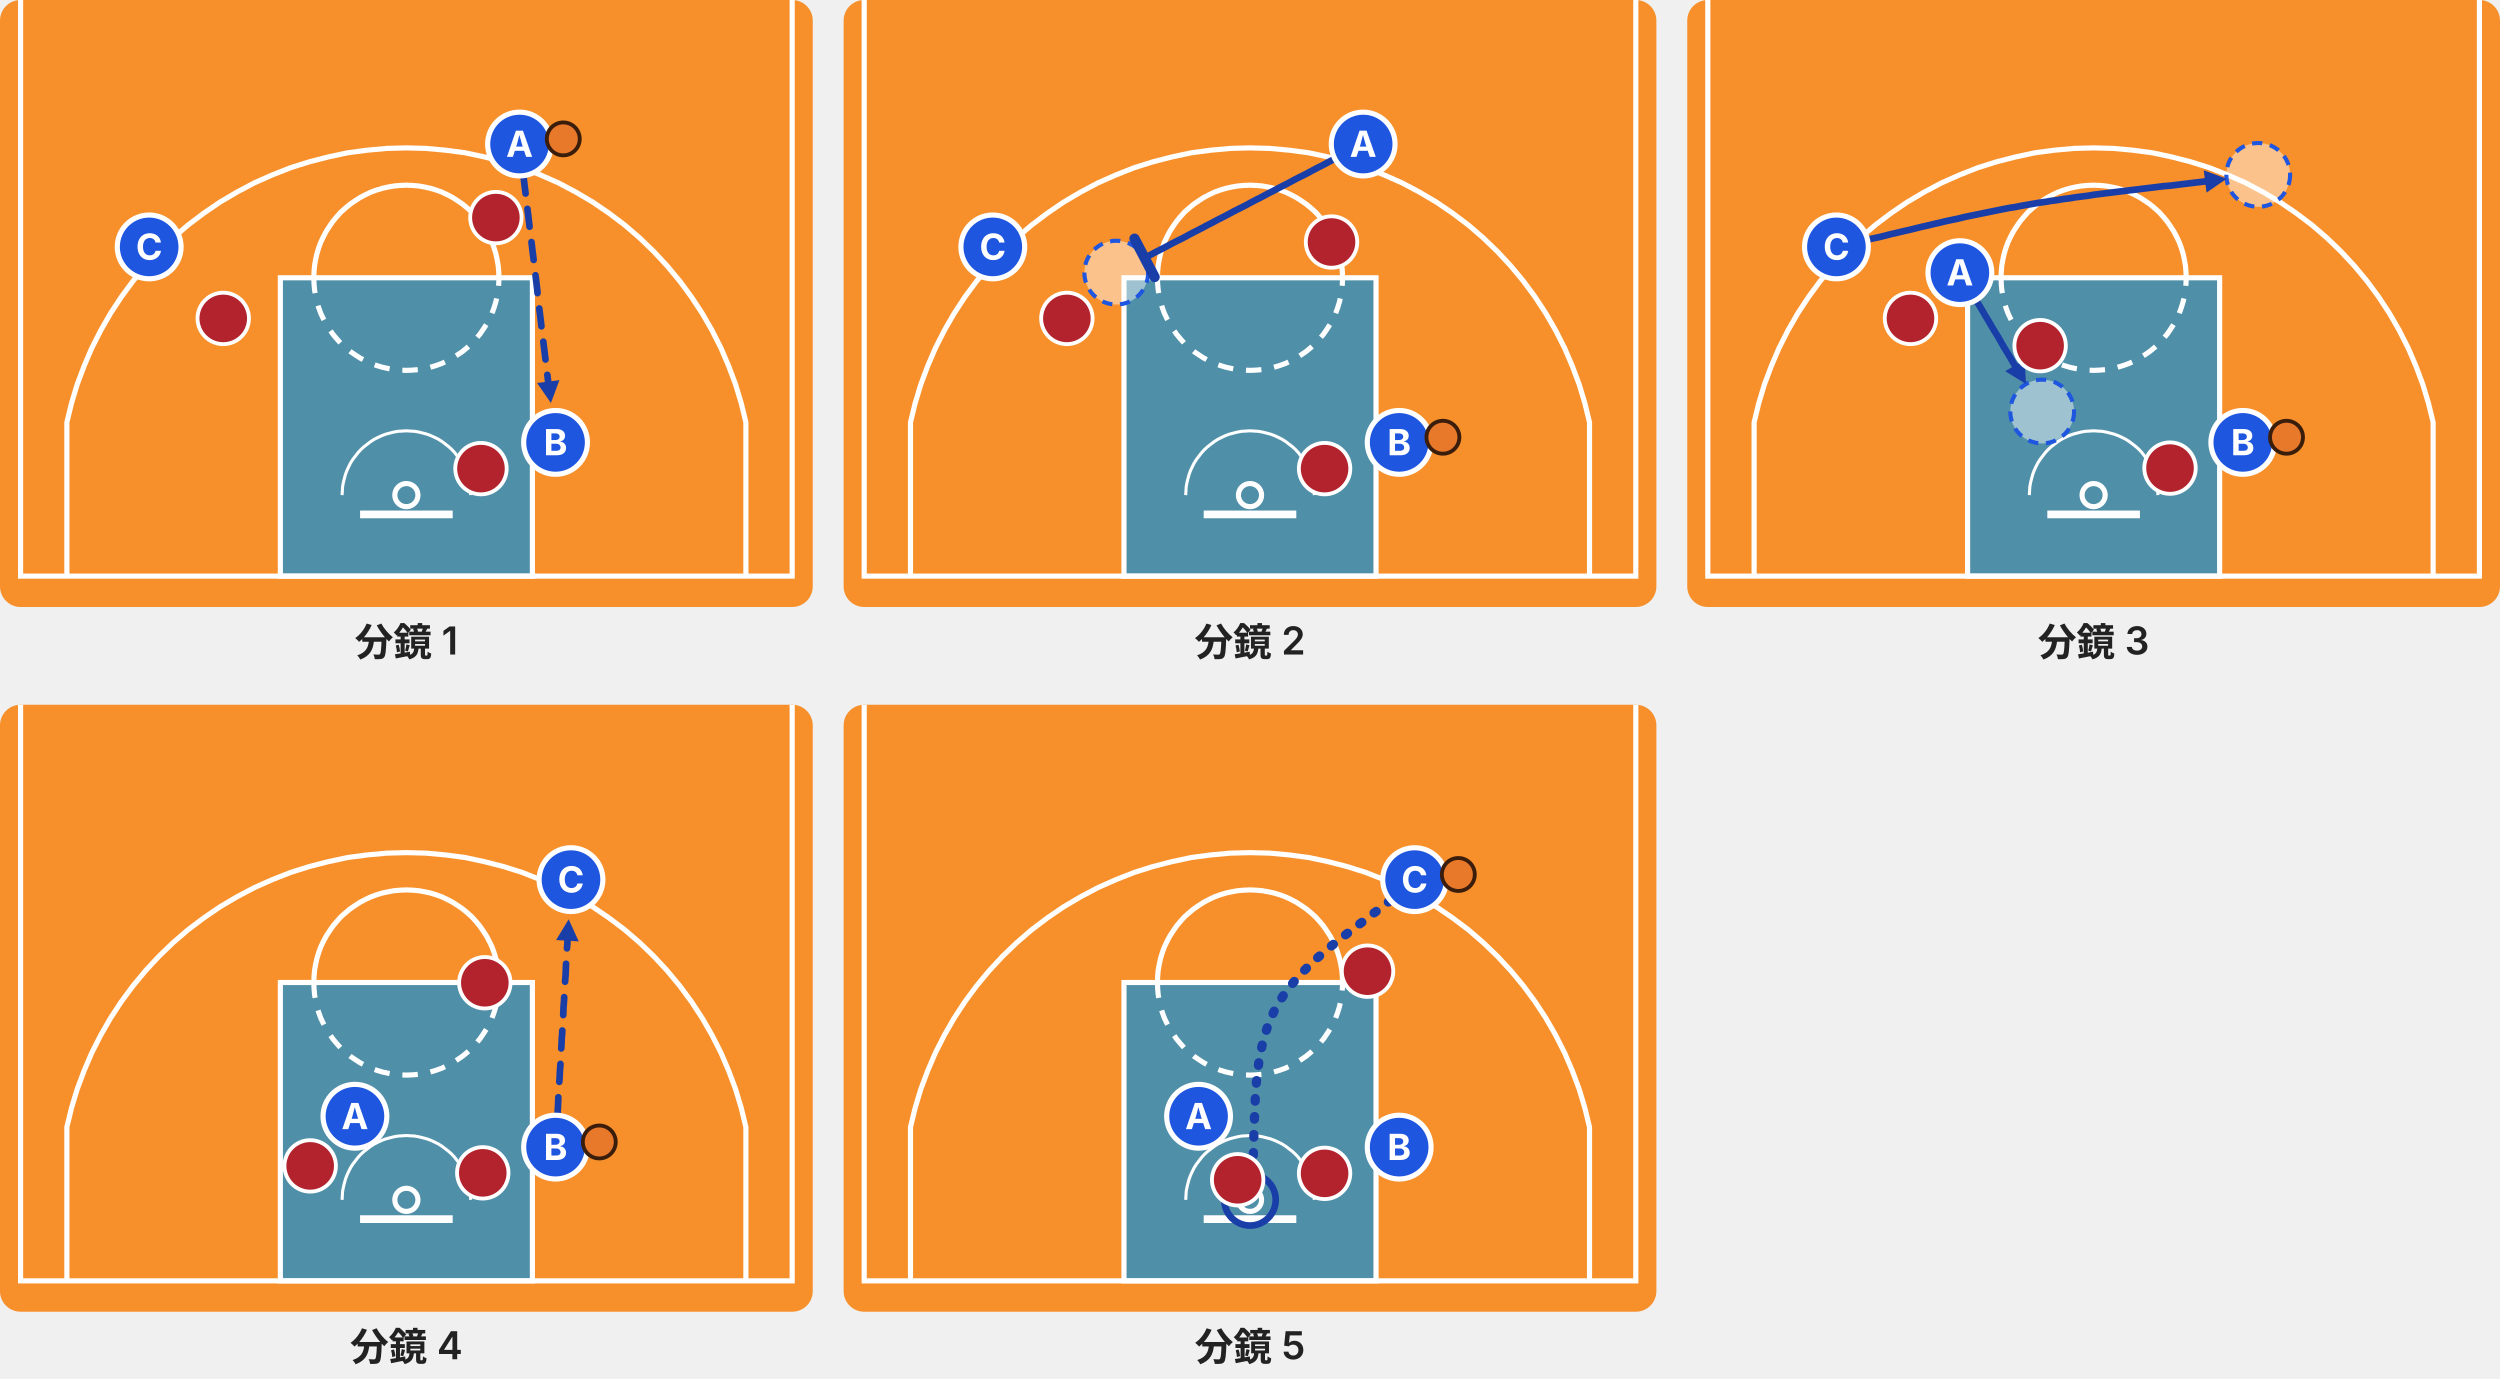
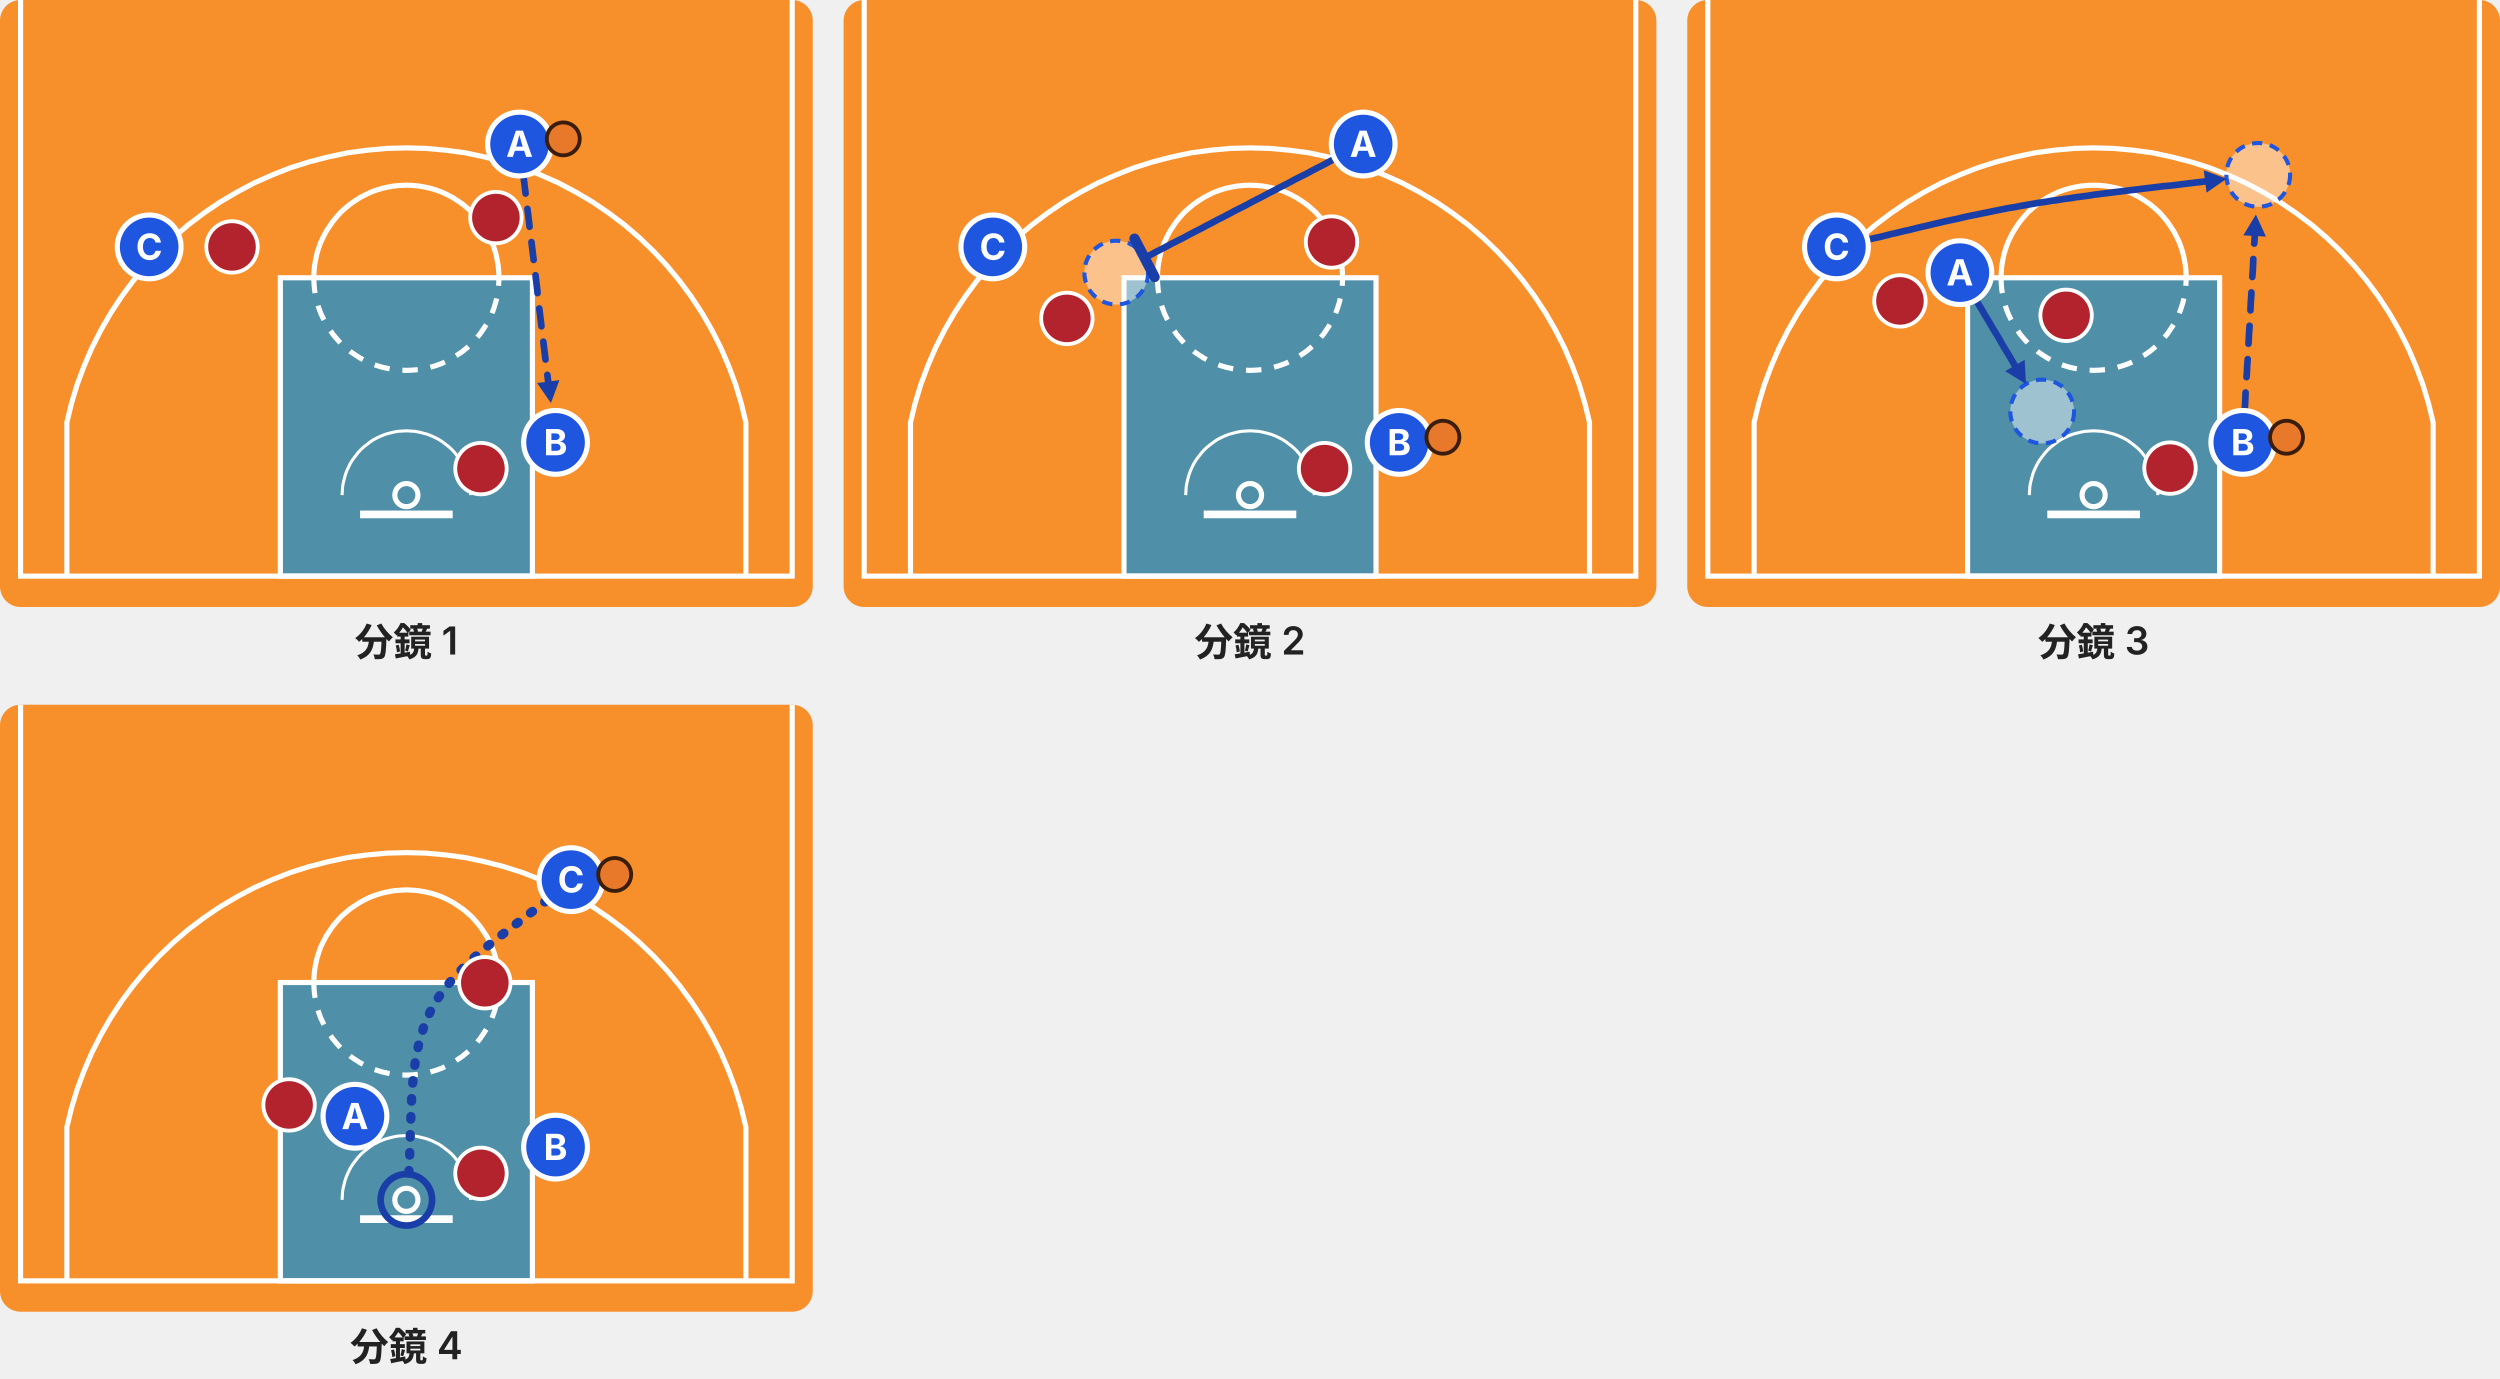
<svg xmlns="http://www.w3.org/2000/svg" viewBox="0 0 972.0 536.0" width="972.0" height="536.0" font-family="-apple-system, 'PingFang TC', 'Noto Sans TC', sans-serif">
  <g transform="translate(0,0)">
    <rect width="316.0" height="236.0" rx="8" fill="#f7902b" />
    <rect x="109.0" y="108.0" width="98.0" height="116.0" fill="#4f8fa8" stroke="#ffffff" stroke-width="2" />
    <polyline points="8.0,0.0 8.0,224.0 308.0,224.0 308.0,0.0" fill="none" stroke="#ffffff" stroke-width="2" />
    <polyline points="194.0,108.0 193.9,105.6 193.7,103.3 193.3,101.0 192.8,98.7 192.1,96.4 191.3,94.2 190.3,92.1 189.2,90.0 187.9,88.0 186.6,86.1 185.1,84.3 183.5,82.5 181.7,80.9 179.9,79.4 178.0,78.1 176.0,76.8 173.9,75.7 171.8,74.7 169.6,73.9 167.3,73.2 165.0,72.7 162.7,72.3 160.4,72.1 158.0,72.0 155.6,72.1 153.3,72.3 151.0,72.7 148.7,73.2 146.4,73.9 144.2,74.7 142.1,75.7 140.0,76.8 138.0,78.1 136.1,79.4 134.3,80.9 132.5,82.5 130.9,84.3 129.4,86.1 128.1,88.0 126.8,90.0 125.7,92.1 124.7,94.2 123.9,96.4 123.2,98.7 122.7,101.0 122.3,103.3 122.1,105.6 122.0,108.0" fill="none" stroke="#ffffff" stroke-width="2" />
    <polyline points="122.0,108.0 122.1,110.4 122.3,112.7 122.7,115.0 123.2,117.3 123.9,119.6 124.7,121.8 125.7,123.9 126.8,126.0 128.1,128.0 129.4,129.9 130.9,131.7 132.5,133.5 134.3,135.1 136.1,136.6 138.0,137.9 140.0,139.2 142.1,140.3 144.2,141.3 146.4,142.1 148.7,142.8 151.0,143.3 153.3,143.7 155.6,143.9 158.0,144.0 160.4,143.9 162.7,143.7 165.0,143.3 167.3,142.8 169.6,142.1 171.8,141.3 173.9,140.3 176.0,139.2 178.0,137.9 179.9,136.6 181.7,135.1 183.5,133.5 185.1,131.7 186.6,129.9 187.9,128.0 189.2,126.0 190.3,123.9 191.3,121.8 192.1,119.6 192.8,117.3 193.3,115.0 193.7,112.7 193.9,110.4 194.0,108.0" fill="none" stroke="#ffffff" stroke-width="2" stroke-dasharray="6 5" />
    <polyline points="290.0,224.0 290.0,164.2 288.2,156.8 286.0,149.5 283.3,142.3 280.3,135.3 276.8,128.4 273.0,121.8 268.8,115.4 264.3,109.3 259.4,103.4 254.2,97.8 248.7,92.5 242.9,87.5 236.8,82.9 230.5,78.6 223.9,74.7 217.1,71.1 210.1,68.0 203.0,65.2 195.7,62.9 188.3,61.0 180.8,59.4 173.3,58.4 165.6,57.7 158.0,57.5 150.4,57.7 142.7,58.4 135.2,59.4 127.7,61.0 120.3,62.9 113.0,65.2 105.9,68.0 98.9,71.1 92.1,74.7 85.5,78.6 79.2,82.9 73.1,87.5 67.3,92.5 61.8,97.8 56.6,103.4 51.7,109.3 47.2,115.4 43.0,121.8 39.2,128.4 35.7,135.3 32.7,142.3 30.0,149.5 27.8,156.8 26.0,164.2 26.0,224.0" fill="none" stroke="#ffffff" stroke-width="2" />
    <polyline points="183.0,192.5 182.9,190.9 182.8,189.2 182.5,187.6 182.1,186.0 181.7,184.5 181.1,182.9 180.4,181.4 179.7,180.0 178.8,178.6 177.8,177.3 176.8,176.0 175.7,174.8 174.5,173.7 173.2,172.7 171.9,171.7 170.5,170.8 169.1,170.1 167.6,169.4 166.0,168.8 164.5,168.4 162.9,168.0 161.3,167.7 159.6,167.6 158.0,167.5 156.4,167.6 154.7,167.7 153.1,168.0 151.5,168.4 150.0,168.8 148.4,169.4 146.9,170.1 145.5,170.8 144.1,171.7 142.8,172.7 141.5,173.7 140.3,174.8 139.2,176.0 138.2,177.3 137.2,178.6 136.3,180.0 135.6,181.4 134.9,182.9 134.3,184.5 133.9,186.0 133.5,187.6 133.2,189.2 133.1,190.9 133.0,192.5" fill="none" stroke="#ffffff" stroke-width="1.2" />
    <line x1="140.0" y1="200.0" x2="176.0" y2="200.0" stroke="#ffffff" stroke-width="3" />
    <circle cx="158.0" cy="192.5" r="4.5" fill="none" stroke="#ffffff" stroke-width="2" />
    <polyline points="203.5,68.3 203.5,68.3 203.8,70.8 204.1,73.3 204.4,75.7 204.7,78.2 205.0,80.7 205.3,83.1 205.6,85.6 205.9,88.1 206.2,90.6 206.5,93.0 206.8,95.5 207.1,98.0 207.4,100.4 207.7,102.9 208.0,105.4 208.3,107.8 208.6,110.3 208.9,112.8 209.1,115.2 209.4,117.7 209.7,120.2 210.0,122.6 210.3,125.1 210.6,127.6 210.9,130.0 211.2,132.5 211.5,135.0 211.8,137.4 212.1,139.9 212.4,142.4 212.7,144.9 213.0,147.3 213.3,149.8 213.3,150.0" fill="none" stroke="#1a3ea8" stroke-width="2.6" stroke-linecap="round" stroke-linejoin="round" stroke-dasharray="7 6" />
    <polygon points="214.2,156.7 217.5,147.8 208.8,148.9" fill="#1a3ea8" />
    <circle cx="192.8" cy="84.6" r="10.0" fill="#b3232d" stroke="#fff" stroke-width="1.5" />
    <circle cx="187.0" cy="182.2" r="10.0" fill="#b3232d" stroke="#fff" stroke-width="1.5" />
-     <circle cx="86.8" cy="123.8" r="10.0" fill="#b3232d" stroke="#fff" stroke-width="1.5" />
+     <circle cx="90.2" cy="96.0" r="10.0" fill="#b3232d" stroke="#fff" stroke-width="1.5" />
    <circle cx="202.0" cy="56.0" r="12.4" fill="#1f56e0" stroke="#fff" stroke-width="2" />
    <text x="202.0" y="61.0" font-size="14" font-weight="700" fill="#fff" text-anchor="middle">A</text>
    <circle cx="216.0" cy="172.0" r="12.4" fill="#1f56e0" stroke="#fff" stroke-width="2" />
    <text x="216.0" y="177.0" font-size="14" font-weight="700" fill="#fff" text-anchor="middle">B</text>
    <circle cx="58.0" cy="96.0" r="12.4" fill="#1f56e0" stroke="#fff" stroke-width="2" />
    <text x="58.0" y="101.0" font-size="14" font-weight="700" fill="#fff" text-anchor="middle">C</text>
    <circle cx="219.0" cy="54.0" r="6.4" fill="#e8782a" stroke="#3b1d0b" stroke-width="1.5" />
    <text x="158.0" y="255.0" font-size="15" font-weight="600" fill="#222" text-anchor="middle">分鏡 1</text>
  </g>
  <g transform="translate(328,0)">
    <rect width="316.0" height="236.0" rx="8" fill="#f7902b" />
    <rect x="109.0" y="108.0" width="98.0" height="116.0" fill="#4f8fa8" stroke="#ffffff" stroke-width="2" />
    <polyline points="8.0,0.0 8.0,224.0 308.0,224.0 308.0,0.0" fill="none" stroke="#ffffff" stroke-width="2" />
    <polyline points="194.0,108.0 193.9,105.6 193.7,103.3 193.3,101.0 192.8,98.7 192.1,96.4 191.3,94.2 190.3,92.1 189.2,90.0 187.9,88.0 186.6,86.1 185.1,84.3 183.5,82.5 181.7,80.9 179.9,79.4 178.0,78.1 176.0,76.8 173.9,75.7 171.8,74.7 169.6,73.9 167.3,73.2 165.0,72.7 162.7,72.3 160.4,72.1 158.0,72.0 155.6,72.1 153.3,72.3 151.0,72.7 148.7,73.2 146.4,73.9 144.2,74.7 142.1,75.7 140.0,76.8 138.0,78.1 136.1,79.4 134.3,80.9 132.5,82.5 130.9,84.3 129.4,86.1 128.1,88.0 126.8,90.0 125.7,92.1 124.7,94.2 123.9,96.4 123.2,98.7 122.7,101.0 122.3,103.3 122.1,105.6 122.0,108.0" fill="none" stroke="#ffffff" stroke-width="2" />
    <polyline points="122.0,108.0 122.1,110.4 122.3,112.7 122.7,115.0 123.2,117.3 123.9,119.6 124.7,121.8 125.7,123.9 126.8,126.0 128.1,128.0 129.4,129.9 130.9,131.7 132.5,133.5 134.3,135.1 136.1,136.6 138.0,137.9 140.0,139.2 142.1,140.3 144.2,141.3 146.4,142.1 148.7,142.8 151.0,143.3 153.3,143.7 155.6,143.9 158.0,144.0 160.4,143.9 162.7,143.7 165.0,143.3 167.3,142.8 169.6,142.1 171.8,141.3 173.9,140.3 176.0,139.2 178.0,137.9 179.9,136.6 181.7,135.1 183.5,133.5 185.1,131.7 186.6,129.9 187.9,128.0 189.2,126.0 190.3,123.9 191.3,121.8 192.1,119.6 192.8,117.3 193.3,115.0 193.7,112.7 193.9,110.4 194.0,108.0" fill="none" stroke="#ffffff" stroke-width="2" stroke-dasharray="6 5" />
    <polyline points="290.0,224.0 290.0,164.2 288.2,156.8 286.0,149.5 283.3,142.3 280.3,135.3 276.8,128.4 273.0,121.8 268.8,115.4 264.3,109.3 259.4,103.4 254.2,97.8 248.7,92.5 242.9,87.5 236.8,82.9 230.5,78.6 223.9,74.7 217.1,71.1 210.1,68.0 203.0,65.2 195.7,62.9 188.3,61.0 180.8,59.4 173.3,58.4 165.6,57.7 158.0,57.5 150.4,57.7 142.7,58.4 135.2,59.4 127.7,61.0 120.3,62.9 113.0,65.2 105.9,68.0 98.9,71.1 92.1,74.7 85.5,78.6 79.2,82.9 73.1,87.5 67.3,92.5 61.8,97.8 56.6,103.4 51.7,109.3 47.2,115.4 43.0,121.8 39.2,128.4 35.7,135.3 32.7,142.3 30.0,149.5 27.8,156.8 26.0,164.2 26.0,224.0" fill="none" stroke="#ffffff" stroke-width="2" />
    <polyline points="183.0,192.5 182.9,190.9 182.8,189.2 182.5,187.6 182.1,186.0 181.7,184.5 181.1,182.9 180.4,181.4 179.7,180.0 178.8,178.6 177.8,177.3 176.8,176.0 175.7,174.8 174.5,173.7 173.2,172.7 171.9,171.7 170.5,170.8 169.1,170.1 167.6,169.4 166.0,168.8 164.5,168.4 162.9,168.0 161.3,167.7 159.6,167.6 158.0,167.5 156.4,167.6 154.7,167.7 153.1,168.0 151.5,168.4 150.0,168.8 148.4,169.4 146.9,170.1 145.5,170.8 144.1,171.7 142.8,172.7 141.5,173.7 140.3,174.8 139.2,176.0 138.2,177.3 137.2,178.6 136.3,180.0 135.6,181.4 134.9,182.9 134.3,184.5 133.9,186.0 133.5,187.6 133.2,189.2 133.1,190.9 133.0,192.5" fill="none" stroke="#ffffff" stroke-width="1.2" />
    <line x1="140.0" y1="200.0" x2="176.0" y2="200.0" stroke="#ffffff" stroke-width="3" />
    <circle cx="158.0" cy="192.5" r="4.5" fill="none" stroke="#ffffff" stroke-width="2" />
    <circle cx="106.0" cy="106.0" r="12.4" fill="#ffffff" fill-opacity="0.45" stroke="#1f56e0" stroke-width="1.6" stroke-dasharray="4 3" />
    <polyline points="191.0,61.7 188.9,62.8 186.7,64.0 184.5,65.1 182.4,66.2 180.2,67.4 178.0,68.5 175.8,69.6 173.6,70.8 171.5,71.9 169.3,73.0 167.1,74.2 164.9,75.3 162.7,76.5 160.5,77.6 158.4,78.7 156.2,79.9 154.0,81.0 151.8,82.1 149.6,83.3 147.5,84.4 145.3,85.5 143.1,86.7 140.9,87.8 138.7,89.0 136.5,90.1 134.4,91.2 132.2,92.4 130.0,93.5 127.8,94.6 125.6,95.8 123.5,96.9 121.3,98.0 119.1,99.2 117.0,100.3" fill="none" stroke="#1a3ea8" stroke-width="2.6" stroke-linecap="round" stroke-linejoin="round" />
    <line x1="120.9" y1="107.7" x2="113.1" y2="92.8" stroke="#1a3ea8" stroke-width="4" stroke-linecap="round" />
    <circle cx="189.7" cy="94.1" r="10.0" fill="#b3232d" stroke="#fff" stroke-width="1.5" />
    <circle cx="187.0" cy="182.2" r="10.0" fill="#b3232d" stroke="#fff" stroke-width="1.5" />
    <circle cx="86.8" cy="123.8" r="10.0" fill="#b3232d" stroke="#fff" stroke-width="1.5" />
    <circle cx="202.0" cy="56.0" r="12.4" fill="#1f56e0" stroke="#fff" stroke-width="2" />
    <text x="202.0" y="61.0" font-size="14" font-weight="700" fill="#fff" text-anchor="middle">A</text>
    <circle cx="216.0" cy="172.0" r="12.4" fill="#1f56e0" stroke="#fff" stroke-width="2" />
    <text x="216.0" y="177.0" font-size="14" font-weight="700" fill="#fff" text-anchor="middle">B</text>
    <circle cx="58.0" cy="96.0" r="12.4" fill="#1f56e0" stroke="#fff" stroke-width="2" />
    <text x="58.0" y="101.0" font-size="14" font-weight="700" fill="#fff" text-anchor="middle">C</text>
    <circle cx="233.0" cy="170.0" r="6.4" fill="#e8782a" stroke="#3b1d0b" stroke-width="1.5" />
    <text x="158.0" y="255.0" font-size="15" font-weight="600" fill="#222" text-anchor="middle">分鏡 2</text>
  </g>
  <g transform="translate(656,0)">
    <rect width="316.0" height="236.0" rx="8" fill="#f7902b" />
    <rect x="109.0" y="108.0" width="98.0" height="116.0" fill="#4f8fa8" stroke="#ffffff" stroke-width="2" />
    <polyline points="8.0,0.0 8.0,224.0 308.0,224.0 308.0,0.0" fill="none" stroke="#ffffff" stroke-width="2" />
    <polyline points="194.0,108.0 193.9,105.6 193.7,103.3 193.3,101.0 192.8,98.7 192.1,96.4 191.3,94.2 190.3,92.1 189.2,90.0 187.9,88.0 186.6,86.1 185.1,84.3 183.5,82.5 181.7,80.9 179.9,79.4 178.0,78.1 176.0,76.8 173.9,75.7 171.8,74.7 169.6,73.9 167.3,73.2 165.0,72.7 162.7,72.3 160.4,72.1 158.0,72.0 155.6,72.1 153.3,72.3 151.0,72.7 148.7,73.2 146.4,73.9 144.2,74.7 142.1,75.7 140.0,76.8 138.0,78.1 136.1,79.4 134.3,80.9 132.5,82.5 130.9,84.3 129.4,86.1 128.1,88.0 126.8,90.0 125.7,92.1 124.7,94.2 123.9,96.4 123.2,98.7 122.7,101.0 122.3,103.3 122.1,105.6 122.0,108.0" fill="none" stroke="#ffffff" stroke-width="2" />
    <polyline points="122.0,108.0 122.1,110.4 122.3,112.7 122.7,115.0 123.2,117.3 123.9,119.6 124.7,121.8 125.7,123.9 126.8,126.0 128.1,128.0 129.4,129.9 130.9,131.7 132.5,133.5 134.3,135.1 136.1,136.6 138.0,137.9 140.0,139.2 142.1,140.3 144.2,141.3 146.4,142.1 148.7,142.8 151.0,143.3 153.3,143.7 155.6,143.9 158.0,144.0 160.4,143.9 162.7,143.7 165.0,143.3 167.3,142.8 169.6,142.1 171.8,141.3 173.9,140.3 176.0,139.2 178.0,137.9 179.9,136.6 181.7,135.1 183.5,133.5 185.1,131.7 186.6,129.9 187.9,128.0 189.2,126.0 190.3,123.9 191.3,121.8 192.1,119.6 192.8,117.3 193.3,115.0 193.7,112.7 193.9,110.4 194.0,108.0" fill="none" stroke="#ffffff" stroke-width="2" stroke-dasharray="6 5" />
    <polyline points="290.0,224.0 290.0,164.2 288.2,156.8 286.0,149.5 283.3,142.3 280.3,135.3 276.8,128.4 273.0,121.8 268.8,115.4 264.3,109.3 259.4,103.4 254.2,97.8 248.7,92.5 242.9,87.5 236.8,82.9 230.5,78.6 223.9,74.7 217.1,71.1 210.1,68.0 203.0,65.2 195.7,62.9 188.3,61.0 180.8,59.4 173.3,58.4 165.6,57.7 158.0,57.5 150.4,57.7 142.7,58.4 135.2,59.4 127.7,61.0 120.3,62.9 113.0,65.2 105.9,68.0 98.9,71.1 92.1,74.7 85.5,78.6 79.2,82.9 73.1,87.5 67.3,92.5 61.8,97.8 56.6,103.4 51.7,109.3 47.2,115.4 43.0,121.8 39.2,128.4 35.7,135.3 32.7,142.3 30.0,149.5 27.8,156.8 26.0,164.2 26.0,224.0" fill="none" stroke="#ffffff" stroke-width="2" />
    <polyline points="183.0,192.5 182.9,190.9 182.8,189.2 182.5,187.6 182.1,186.0 181.7,184.5 181.1,182.9 180.4,181.4 179.7,180.0 178.8,178.6 177.8,177.3 176.8,176.0 175.7,174.8 174.5,173.7 173.2,172.7 171.9,171.7 170.5,170.8 169.1,170.1 167.6,169.4 166.0,168.8 164.5,168.4 162.9,168.0 161.3,167.7 159.6,167.6 158.0,167.5 156.4,167.6 154.7,167.7 153.1,168.0 151.5,168.4 150.0,168.8 148.4,169.4 146.9,170.1 145.5,170.8 144.1,171.7 142.8,172.7 141.5,173.7 140.3,174.8 139.2,176.0 138.2,177.3 137.2,178.6 136.3,180.0 135.6,181.4 134.9,182.9 134.3,184.5 133.9,186.0 133.5,187.6 133.2,189.2 133.1,190.9 133.0,192.5" fill="none" stroke="#ffffff" stroke-width="1.2" />
    <line x1="140.0" y1="200.0" x2="176.0" y2="200.0" stroke="#ffffff" stroke-width="3" />
    <circle cx="158.0" cy="192.5" r="4.5" fill="none" stroke="#ffffff" stroke-width="2" />
    <circle cx="222.0" cy="68.0" r="12.4" fill="#ffffff" fill-opacity="0.45" stroke="#1f56e0" stroke-width="1.6" stroke-dasharray="4 3" />
    <circle cx="138.0" cy="160.0" r="12.4" fill="#ffffff" fill-opacity="0.45" stroke="#1f56e0" stroke-width="1.6" stroke-dasharray="4 3" />
    <polyline points="70.1,93.2 72.2,92.7 74.6,92.2 77.0,91.6 79.3,91.0 81.6,90.5 84.0,89.9 86.3,89.4 88.7,88.8 91.1,88.2 93.4,87.7 95.8,87.1 98.1,86.6 100.5,86.0 102.9,85.5 105.3,85.0 107.7,84.4 110.1,83.9 112.6,83.4 115.0,82.9 117.5,82.4 119.9,81.9 122.4,81.4 124.9,80.9 127.5,80.5 130.0,80.0 132.3,79.6 134.6,79.2 136.9,78.8 139.2,78.5 141.5,78.1 143.9,77.8 146.2,77.4 148.6,77.1 151.0,76.7 153.4,76.4 155.8,76.1 158.2,75.7 160.6,75.4 163.0,75.1 165.5,74.8 167.9,74.5 170.3,74.2 172.8,73.9 175.3,73.6 177.7,73.3 180.2,73.0 182.7,72.7 185.1,72.4 187.6,72.2 190.1,71.9 192.5,71.6 195.0,71.3 197.5,71.0 200.0,70.7 202.4,70.4 202.9,70.4" fill="none" stroke="#1a3ea8" stroke-width="2.6" stroke-linecap="round" stroke-linejoin="round" />
    <polygon points="209.7,69.5 200.8,66.2 201.9,74.9" fill="#1a3ea8" />
    <polyline points="112.3,116.7 113.4,118.5 114.6,120.5 115.8,122.6 117.1,124.7 118.3,126.8 119.5,128.8 120.8,130.9 122.0,133.0 123.2,135.1 124.5,137.2 125.7,139.2 126.9,141.3 128.2,143.4 128.2,143.5" fill="none" stroke="#1a3ea8" stroke-width="2.6" stroke-linecap="round" stroke-linejoin="round" />
    <polygon points="131.7,149.3 131.2,139.9 123.6,144.3" fill="#1a3ea8" />
-     <circle cx="137.2" cy="134.4" r="10.0" fill="#b3232d" stroke="#fff" stroke-width="1.5" />
+     <polyline points="216.7,159.6 216.7,159.6 216.9,157.1 217.0,154.7 217.1,152.2 217.3,149.7 217.4,147.2 217.6,144.8 217.7,142.3 217.9,139.8 218.0,137.3 218.1,134.9 218.3,132.4 218.4,129.9 218.6,127.4 218.7,125.0 218.9,122.5 219.0,120.0 219.1,117.5 219.3,115.0 219.4,112.6 219.6,110.1 219.7,107.6 219.9,105.1 220.0,102.7 220.1,100.2 220.3,97.7 220.4,95.2 220.6,92.8 220.7,90.3 220.7,90.2" fill="none" stroke="#1a3ea8" stroke-width="2.6" stroke-linecap="round" stroke-linejoin="round" stroke-dasharray="7 6" />
+     <polygon points="221.1,83.4 216.2,91.5 225.0,92.0" fill="#1a3ea8" />
+     <circle cx="147.3" cy="122.6" r="10.0" fill="#b3232d" stroke="#fff" stroke-width="1.5" />
    <circle cx="187.7" cy="182.0" r="10.0" fill="#b3232d" stroke="#fff" stroke-width="1.5" />
-     <circle cx="86.8" cy="123.8" r="10.0" fill="#b3232d" stroke="#fff" stroke-width="1.5" />
+     <circle cx="82.7" cy="117.0" r="10.0" fill="#b3232d" stroke="#fff" stroke-width="1.5" />
    <circle cx="106.0" cy="106.0" r="12.4" fill="#1f56e0" stroke="#fff" stroke-width="2" />
    <text x="106.0" y="111.0" font-size="14" font-weight="700" fill="#fff" text-anchor="middle">A</text>
    <circle cx="216.0" cy="172.0" r="12.4" fill="#1f56e0" stroke="#fff" stroke-width="2" />
    <text x="216.0" y="177.0" font-size="14" font-weight="700" fill="#fff" text-anchor="middle">B</text>
    <circle cx="58.0" cy="96.0" r="12.4" fill="#1f56e0" stroke="#fff" stroke-width="2" />
    <text x="58.0" y="101.0" font-size="14" font-weight="700" fill="#fff" text-anchor="middle">C</text>
    <circle cx="233.0" cy="170.0" r="6.4" fill="#e8782a" stroke="#3b1d0b" stroke-width="1.5" />
    <text x="158.0" y="255.0" font-size="15" font-weight="600" fill="#222" text-anchor="middle">分鏡 3</text>
  </g>
  <g transform="translate(0,274)">
    <rect width="316.0" height="236.0" rx="8" fill="#f7902b" />
    <rect x="109.0" y="108.0" width="98.0" height="116.0" fill="#4f8fa8" stroke="#ffffff" stroke-width="2" />
    <polyline points="8.0,0.0 8.0,224.0 308.0,224.0 308.0,0.0" fill="none" stroke="#ffffff" stroke-width="2" />
    <polyline points="194.0,108.0 193.9,105.6 193.7,103.3 193.3,101.0 192.8,98.7 192.1,96.4 191.3,94.2 190.3,92.1 189.2,90.0 187.9,88.0 186.6,86.1 185.1,84.3 183.5,82.5 181.7,80.9 179.9,79.4 178.0,78.1 176.0,76.8 173.9,75.7 171.8,74.7 169.6,73.9 167.3,73.2 165.0,72.7 162.7,72.3 160.4,72.1 158.0,72.0 155.6,72.1 153.3,72.3 151.0,72.7 148.7,73.2 146.4,73.9 144.2,74.7 142.1,75.7 140.0,76.8 138.0,78.1 136.1,79.4 134.3,80.9 132.5,82.5 130.9,84.3 129.4,86.1 128.1,88.0 126.8,90.0 125.7,92.1 124.7,94.2 123.9,96.4 123.2,98.7 122.7,101.0 122.3,103.3 122.1,105.6 122.0,108.0" fill="none" stroke="#ffffff" stroke-width="2" />
    <polyline points="122.0,108.0 122.1,110.4 122.3,112.7 122.7,115.0 123.2,117.3 123.9,119.6 124.7,121.8 125.7,123.9 126.8,126.0 128.1,128.0 129.4,129.9 130.9,131.7 132.5,133.5 134.3,135.1 136.1,136.6 138.0,137.9 140.0,139.2 142.1,140.3 144.2,141.3 146.4,142.1 148.7,142.8 151.0,143.3 153.3,143.7 155.6,143.9 158.0,144.0 160.4,143.9 162.7,143.7 165.0,143.3 167.3,142.8 169.6,142.1 171.8,141.3 173.9,140.3 176.0,139.2 178.0,137.9 179.9,136.6 181.7,135.1 183.5,133.5 185.1,131.7 186.6,129.9 187.9,128.0 189.2,126.0 190.3,123.9 191.3,121.8 192.1,119.6 192.8,117.3 193.3,115.0 193.7,112.7 193.9,110.4 194.0,108.0" fill="none" stroke="#ffffff" stroke-width="2" stroke-dasharray="6 5" />
    <polyline points="290.0,224.0 290.0,164.2 288.2,156.8 286.0,149.5 283.3,142.3 280.3,135.3 276.8,128.4 273.0,121.8 268.8,115.4 264.3,109.3 259.4,103.4 254.2,97.8 248.7,92.5 242.9,87.5 236.8,82.9 230.5,78.6 223.9,74.7 217.1,71.1 210.1,68.0 203.0,65.2 195.7,62.9 188.3,61.0 180.8,59.4 173.3,58.4 165.6,57.7 158.0,57.5 150.4,57.7 142.7,58.4 135.2,59.4 127.7,61.0 120.3,62.9 113.0,65.2 105.9,68.0 98.9,71.1 92.1,74.7 85.5,78.6 79.2,82.9 73.1,87.5 67.3,92.5 61.8,97.8 56.6,103.4 51.7,109.3 47.2,115.4 43.0,121.8 39.2,128.4 35.7,135.3 32.7,142.3 30.0,149.5 27.8,156.8 26.0,164.2 26.0,224.0" fill="none" stroke="#ffffff" stroke-width="2" />
    <polyline points="183.0,192.5 182.9,190.9 182.8,189.2 182.5,187.6 182.1,186.0 181.7,184.5 181.1,182.9 180.4,181.4 179.7,180.0 178.8,178.6 177.8,177.3 176.8,176.0 175.7,174.8 174.5,173.7 173.2,172.7 171.9,171.7 170.5,170.8 169.1,170.1 167.6,169.4 166.0,168.8 164.5,168.4 162.9,168.0 161.3,167.7 159.6,167.6 158.0,167.5 156.4,167.6 154.7,167.7 153.1,168.0 151.5,168.4 150.0,168.8 148.4,169.4 146.9,170.1 145.5,170.8 144.1,171.7 142.8,172.7 141.5,173.7 140.3,174.8 139.2,176.0 138.2,177.3 137.2,178.6 136.3,180.0 135.6,181.4 134.9,182.9 134.3,184.5 133.9,186.0 133.5,187.6 133.2,189.2 133.1,190.9 133.0,192.5" fill="none" stroke="#ffffff" stroke-width="1.2" />
    <line x1="140.0" y1="200.0" x2="176.0" y2="200.0" stroke="#ffffff" stroke-width="3" />
    <circle cx="158.0" cy="192.5" r="4.5" fill="none" stroke="#ffffff" stroke-width="2" />
-     <polyline points="216.7,159.6 216.7,159.6 216.9,157.1 217.0,154.7 217.1,152.2 217.3,149.7 217.4,147.2 217.6,144.8 217.7,142.3 217.9,139.8 218.0,137.3 218.1,134.9 218.3,132.4 218.4,129.9 218.6,127.4 218.7,125.0 218.9,122.5 219.0,120.0 219.1,117.5 219.3,115.0 219.4,112.6 219.6,110.1 219.7,107.6 219.9,105.1 220.0,102.7 220.1,100.2 220.3,97.7 220.4,95.2 220.6,92.8 220.7,90.3 220.7,90.2" fill="none" stroke="#1a3ea8" stroke-width="2.6" stroke-linecap="round" stroke-linejoin="round" stroke-dasharray="7 6" />
-     <polygon points="221.1,83.4 216.2,91.5 225.0,92.0" fill="#1a3ea8" />
-     <circle cx="188.5" cy="108.1" r="10.0" fill="#b3232d" stroke="#fff" stroke-width="1.5" />
-     <circle cx="187.7" cy="182.0" r="10.0" fill="#b3232d" stroke="#fff" stroke-width="1.5" />
-     <circle cx="120.6" cy="179.3" r="10.0" fill="#b3232d" stroke="#fff" stroke-width="1.5" />
-     <circle cx="138.0" cy="160.0" r="12.4" fill="#1f56e0" stroke="#fff" stroke-width="2" />
-     <text x="138.0" y="165.0" font-size="14" font-weight="700" fill="#fff" text-anchor="middle">A</text>
-     <circle cx="216.0" cy="172.0" r="12.4" fill="#1f56e0" stroke="#fff" stroke-width="2" />
-     <text x="216.0" y="177.0" font-size="14" font-weight="700" fill="#fff" text-anchor="middle">B</text>
-     <circle cx="222.0" cy="68.0" r="12.4" fill="#1f56e0" stroke="#fff" stroke-width="2" />
-     <text x="222.0" y="73.0" font-size="14" font-weight="700" fill="#fff" text-anchor="middle">C</text>
-     <circle cx="233.0" cy="170.0" r="6.4" fill="#e8782a" stroke="#3b1d0b" stroke-width="1.5" />
-     <text x="158.0" y="255.0" font-size="15" font-weight="600" fill="#222" text-anchor="middle">分鏡 4</text>
-   </g>
-   <g transform="translate(328,274)">
-     <rect width="316.0" height="236.0" rx="8" fill="#f7902b" />
-     <rect x="109.0" y="108.0" width="98.0" height="116.0" fill="#4f8fa8" stroke="#ffffff" stroke-width="2" />
-     <polyline points="8.0,0.0 8.0,224.0 308.0,224.0 308.0,0.0" fill="none" stroke="#ffffff" stroke-width="2" />
-     <polyline points="194.0,108.0 193.9,105.6 193.7,103.3 193.3,101.0 192.8,98.7 192.1,96.4 191.3,94.2 190.3,92.1 189.2,90.0 187.9,88.0 186.6,86.1 185.1,84.3 183.5,82.5 181.7,80.9 179.9,79.4 178.0,78.1 176.0,76.8 173.9,75.7 171.8,74.7 169.6,73.9 167.3,73.2 165.0,72.7 162.7,72.3 160.4,72.1 158.0,72.0 155.6,72.1 153.3,72.3 151.0,72.7 148.7,73.2 146.4,73.9 144.2,74.7 142.1,75.7 140.0,76.8 138.0,78.1 136.1,79.4 134.3,80.9 132.5,82.5 130.9,84.3 129.4,86.1 128.1,88.0 126.8,90.0 125.7,92.1 124.7,94.2 123.9,96.4 123.2,98.7 122.7,101.0 122.3,103.3 122.1,105.6 122.0,108.0" fill="none" stroke="#ffffff" stroke-width="2" />
-     <polyline points="122.0,108.0 122.1,110.4 122.3,112.7 122.7,115.0 123.2,117.3 123.9,119.6 124.7,121.8 125.7,123.9 126.8,126.0 128.1,128.0 129.4,129.9 130.9,131.7 132.5,133.5 134.3,135.1 136.1,136.6 138.0,137.9 140.0,139.2 142.1,140.3 144.2,141.3 146.4,142.1 148.7,142.8 151.0,143.3 153.3,143.7 155.6,143.9 158.0,144.0 160.4,143.9 162.7,143.7 165.0,143.3 167.3,142.8 169.6,142.1 171.8,141.3 173.9,140.3 176.0,139.2 178.0,137.9 179.9,136.6 181.7,135.1 183.5,133.5 185.1,131.7 186.6,129.9 187.9,128.0 189.2,126.0 190.3,123.9 191.3,121.8 192.1,119.6 192.8,117.3 193.3,115.0 193.7,112.7 193.9,110.4 194.0,108.0" fill="none" stroke="#ffffff" stroke-width="2" stroke-dasharray="6 5" />
-     <polyline points="290.0,224.0 290.0,164.2 288.2,156.8 286.0,149.5 283.3,142.3 280.3,135.3 276.8,128.4 273.0,121.8 268.8,115.4 264.3,109.3 259.4,103.4 254.2,97.8 248.7,92.5 242.9,87.5 236.8,82.9 230.5,78.6 223.9,74.7 217.1,71.1 210.1,68.0 203.0,65.2 195.7,62.9 188.3,61.0 180.8,59.4 173.3,58.4 165.6,57.7 158.0,57.5 150.4,57.7 142.7,58.4 135.2,59.4 127.7,61.0 120.3,62.9 113.0,65.2 105.9,68.0 98.9,71.1 92.1,74.7 85.5,78.6 79.2,82.9 73.1,87.5 67.3,92.5 61.8,97.8 56.6,103.4 51.7,109.3 47.2,115.4 43.0,121.8 39.2,128.4 35.7,135.3 32.7,142.3 30.0,149.5 27.8,156.8 26.0,164.2 26.0,224.0" fill="none" stroke="#ffffff" stroke-width="2" />
-     <polyline points="183.0,192.5 182.9,190.9 182.8,189.2 182.5,187.6 182.1,186.0 181.7,184.5 181.1,182.9 180.4,181.4 179.7,180.0 178.8,178.6 177.8,177.3 176.8,176.0 175.7,174.8 174.5,173.7 173.2,172.7 171.9,171.7 170.5,170.8 169.1,170.1 167.6,169.4 166.0,168.8 164.5,168.4 162.9,168.0 161.3,167.7 159.6,167.6 158.0,167.5 156.4,167.6 154.7,167.7 153.1,168.0 151.5,168.4 150.0,168.8 148.4,169.4 146.9,170.1 145.5,170.8 144.1,171.7 142.8,172.7 141.5,173.7 140.3,174.8 139.2,176.0 138.2,177.3 137.2,178.6 136.3,180.0 135.6,181.4 134.9,182.9 134.3,184.5 133.9,186.0 133.5,187.6 133.2,189.2 133.1,190.9 133.0,192.5" fill="none" stroke="#ffffff" stroke-width="1.2" />
-     <line x1="140.0" y1="200.0" x2="176.0" y2="200.0" stroke="#ffffff" stroke-width="3" />
-     <circle cx="158.0" cy="192.5" r="4.5" fill="none" stroke="#ffffff" stroke-width="2" />
    <polyline points="212.6,76.1 212.4,76.2 210.4,77.8 208.4,79.4 206.3,80.9 204.3,82.5 202.2,84.1 200.1,85.6 198.1,87.2 196.0,88.8 194.0,90.3 192.0,91.9 190.0,93.5 188.0,95.1 186.1,96.8 184.2,98.4 182.4,100.1 180.6,101.8 178.9,103.5 177.2,105.3 175.6,107.1 174.1,108.9 172.6,110.8 171.2,112.7 169.9,114.7 168.7,116.7 167.6,118.7 166.6,120.8 165.6,123.0 164.8,125.2 164.1,127.4 163.4,129.7 162.8,132.0 162.3,134.4 161.8,136.7 161.4,139.2 161.1,141.6 160.8,144.1 160.5,146.6 160.3,149.1 160.1,151.6 160.0,154.2 159.9,156.7 159.8,159.3 159.7,161.9 159.6,164.5 159.5,167.1 159.5,169.6 159.4,172.2 159.3,174.8 159.2,177.4 159.1,179.9 158.9,182.5 158.9,182.5" fill="none" stroke="#1a3ea8" stroke-width="3.6" stroke-linecap="round" stroke-linejoin="round" stroke-dasharray="1 6" />
    <circle cx="158.0" cy="192.5" r="10.0" fill="none" stroke="#1a3ea8" stroke-width="2.6" />
-     <circle cx="203.7" cy="103.6" r="10.0" fill="#b3232d" stroke="#fff" stroke-width="1.5" />
+     <circle cx="188.5" cy="108.1" r="10.0" fill="#b3232d" stroke="#fff" stroke-width="1.5" />
    <circle cx="187.0" cy="182.2" r="10.0" fill="#b3232d" stroke="#fff" stroke-width="1.5" />
-     <circle cx="153.2" cy="184.7" r="10.0" fill="#b3232d" stroke="#fff" stroke-width="1.5" />
+     <circle cx="112.4" cy="155.6" r="10.0" fill="#b3232d" stroke="#fff" stroke-width="1.5" />
    <circle cx="138.0" cy="160.0" r="12.4" fill="#1f56e0" stroke="#fff" stroke-width="2" />
    <text x="138.0" y="165.0" font-size="14" font-weight="700" fill="#fff" text-anchor="middle">A</text>
    <circle cx="216.0" cy="172.0" r="12.4" fill="#1f56e0" stroke="#fff" stroke-width="2" />
    <text x="216.0" y="177.0" font-size="14" font-weight="700" fill="#fff" text-anchor="middle">B</text>
    <circle cx="222.0" cy="68.0" r="12.4" fill="#1f56e0" stroke="#fff" stroke-width="2" />
    <text x="222.0" y="73.0" font-size="14" font-weight="700" fill="#fff" text-anchor="middle">C</text>
    <circle cx="239.0" cy="66.0" r="6.4" fill="#e8782a" stroke="#3b1d0b" stroke-width="1.5" />
-     <text x="158.0" y="255.0" font-size="15" font-weight="600" fill="#222" text-anchor="middle">分鏡 5</text>
+     <text x="158.0" y="255.0" font-size="15" font-weight="600" fill="#222" text-anchor="middle">分鏡 4</text>
  </g>
</svg>
